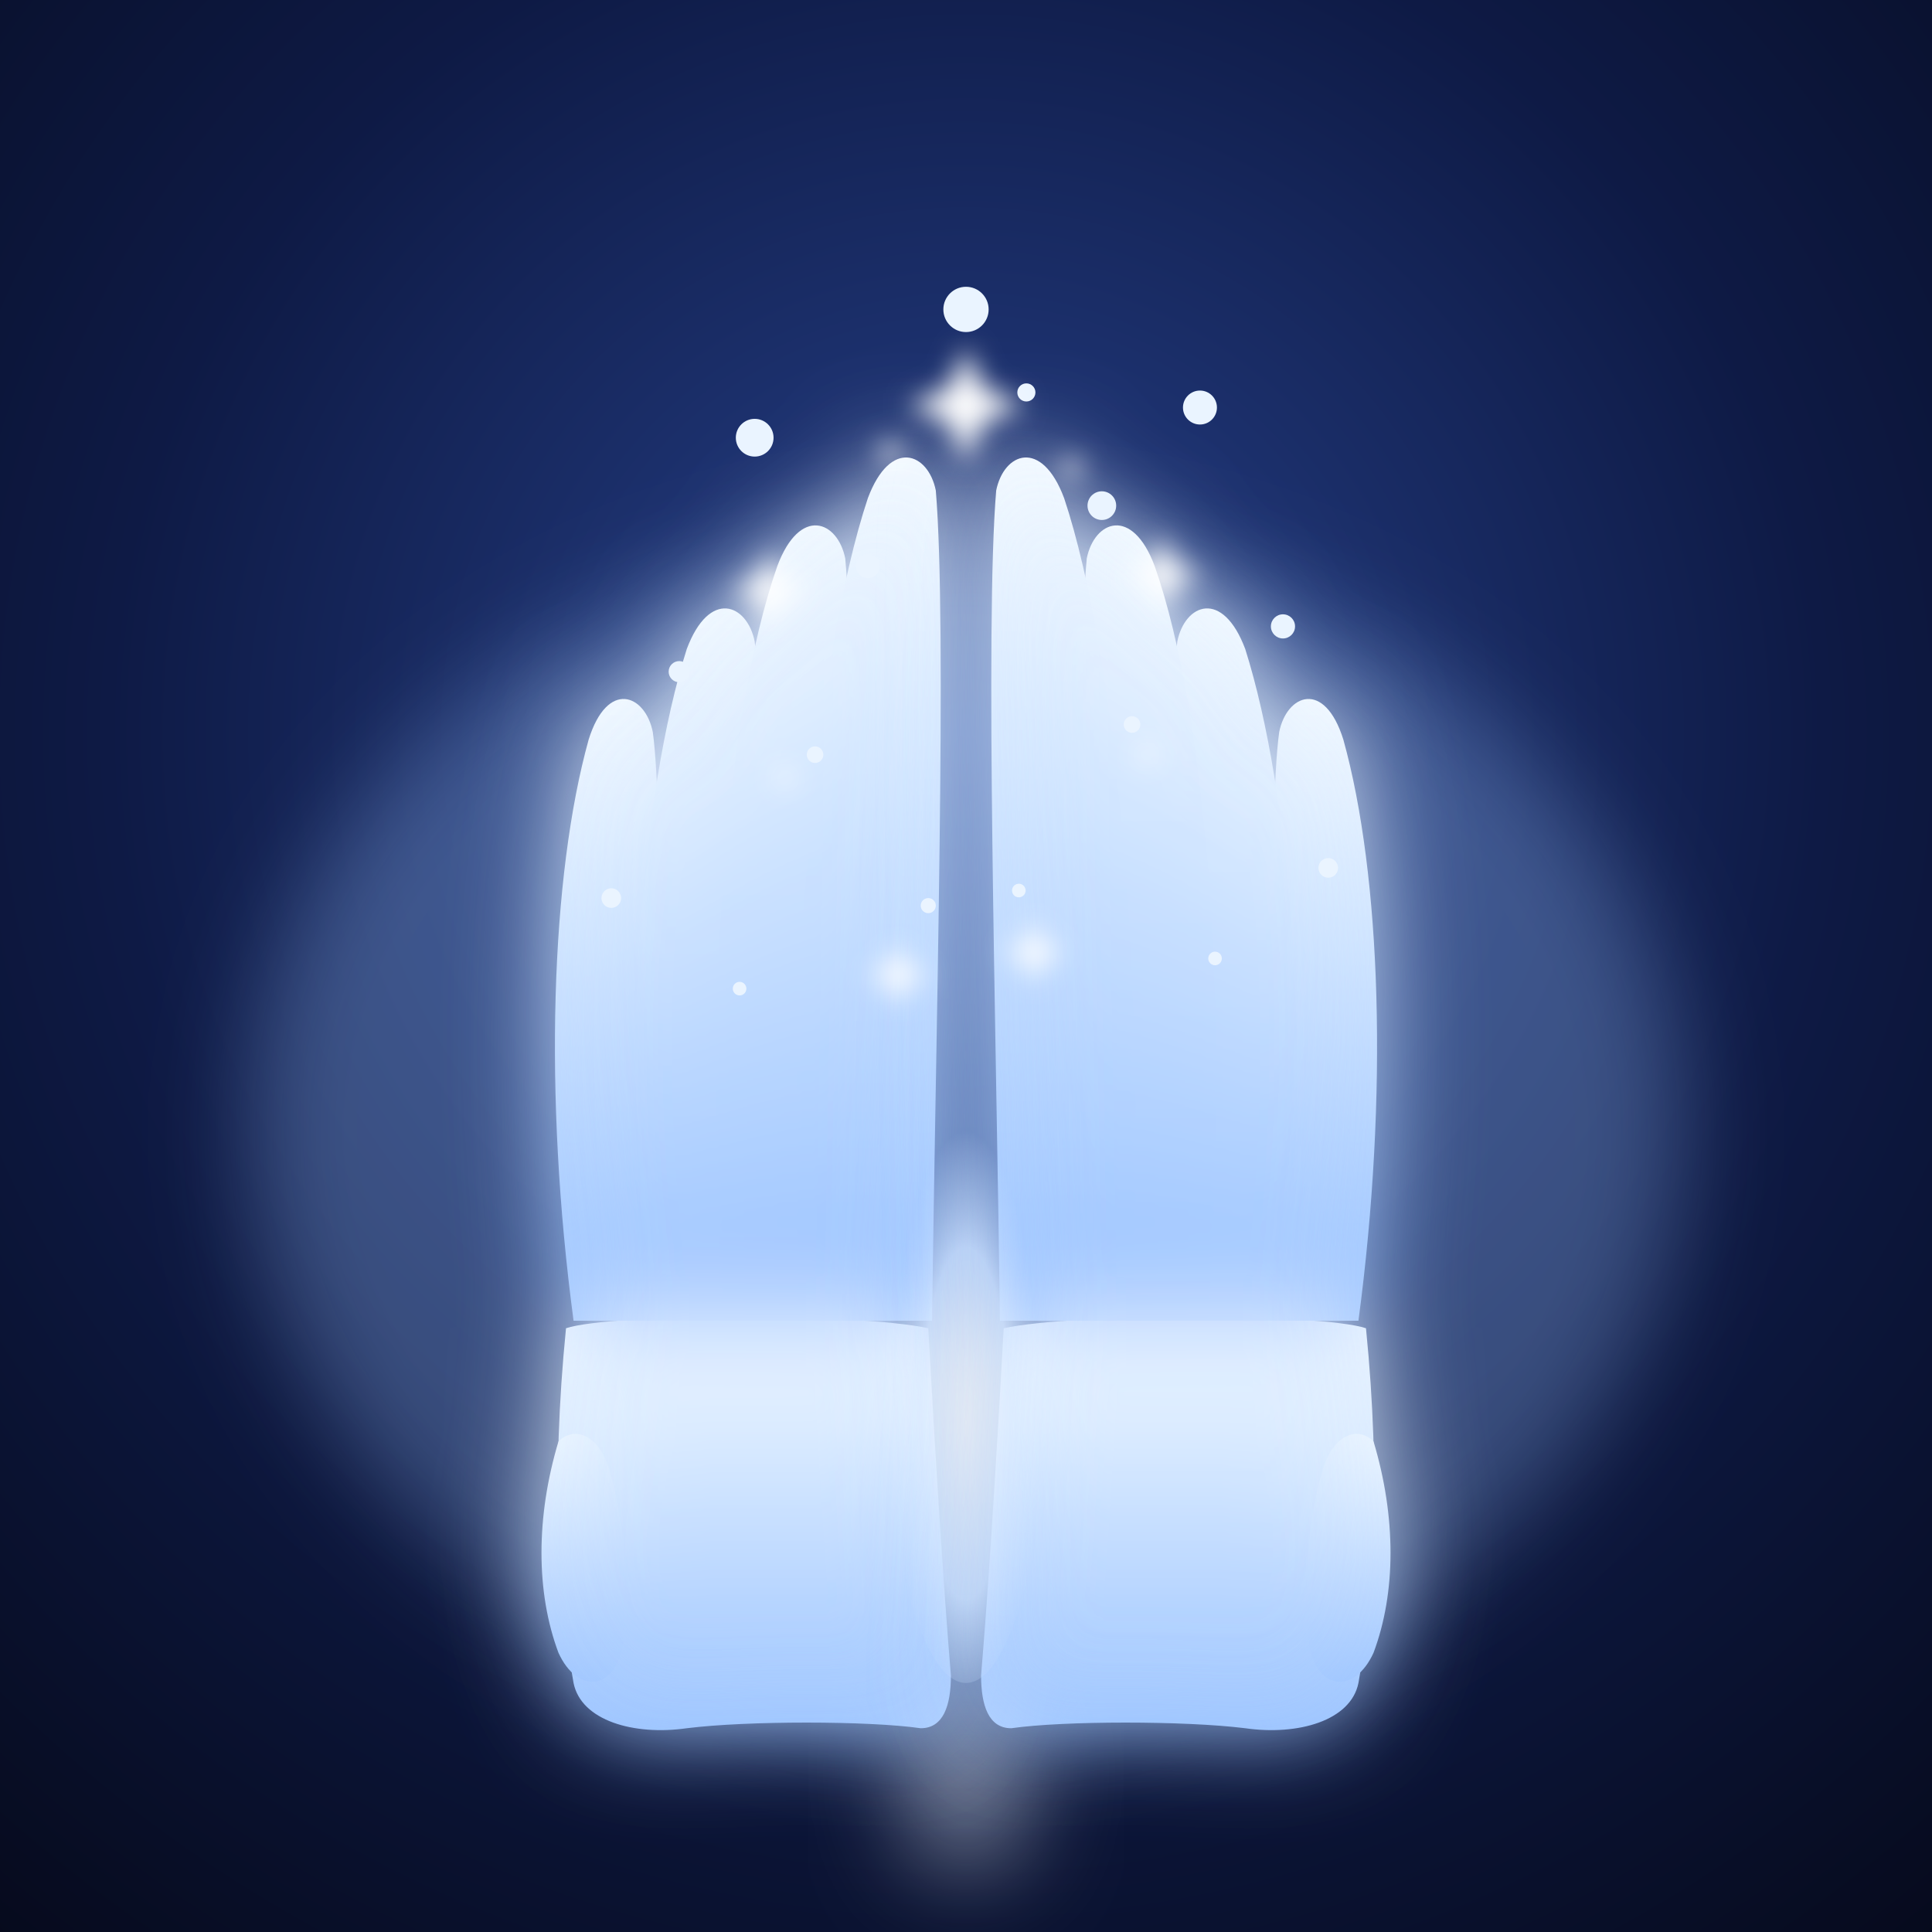
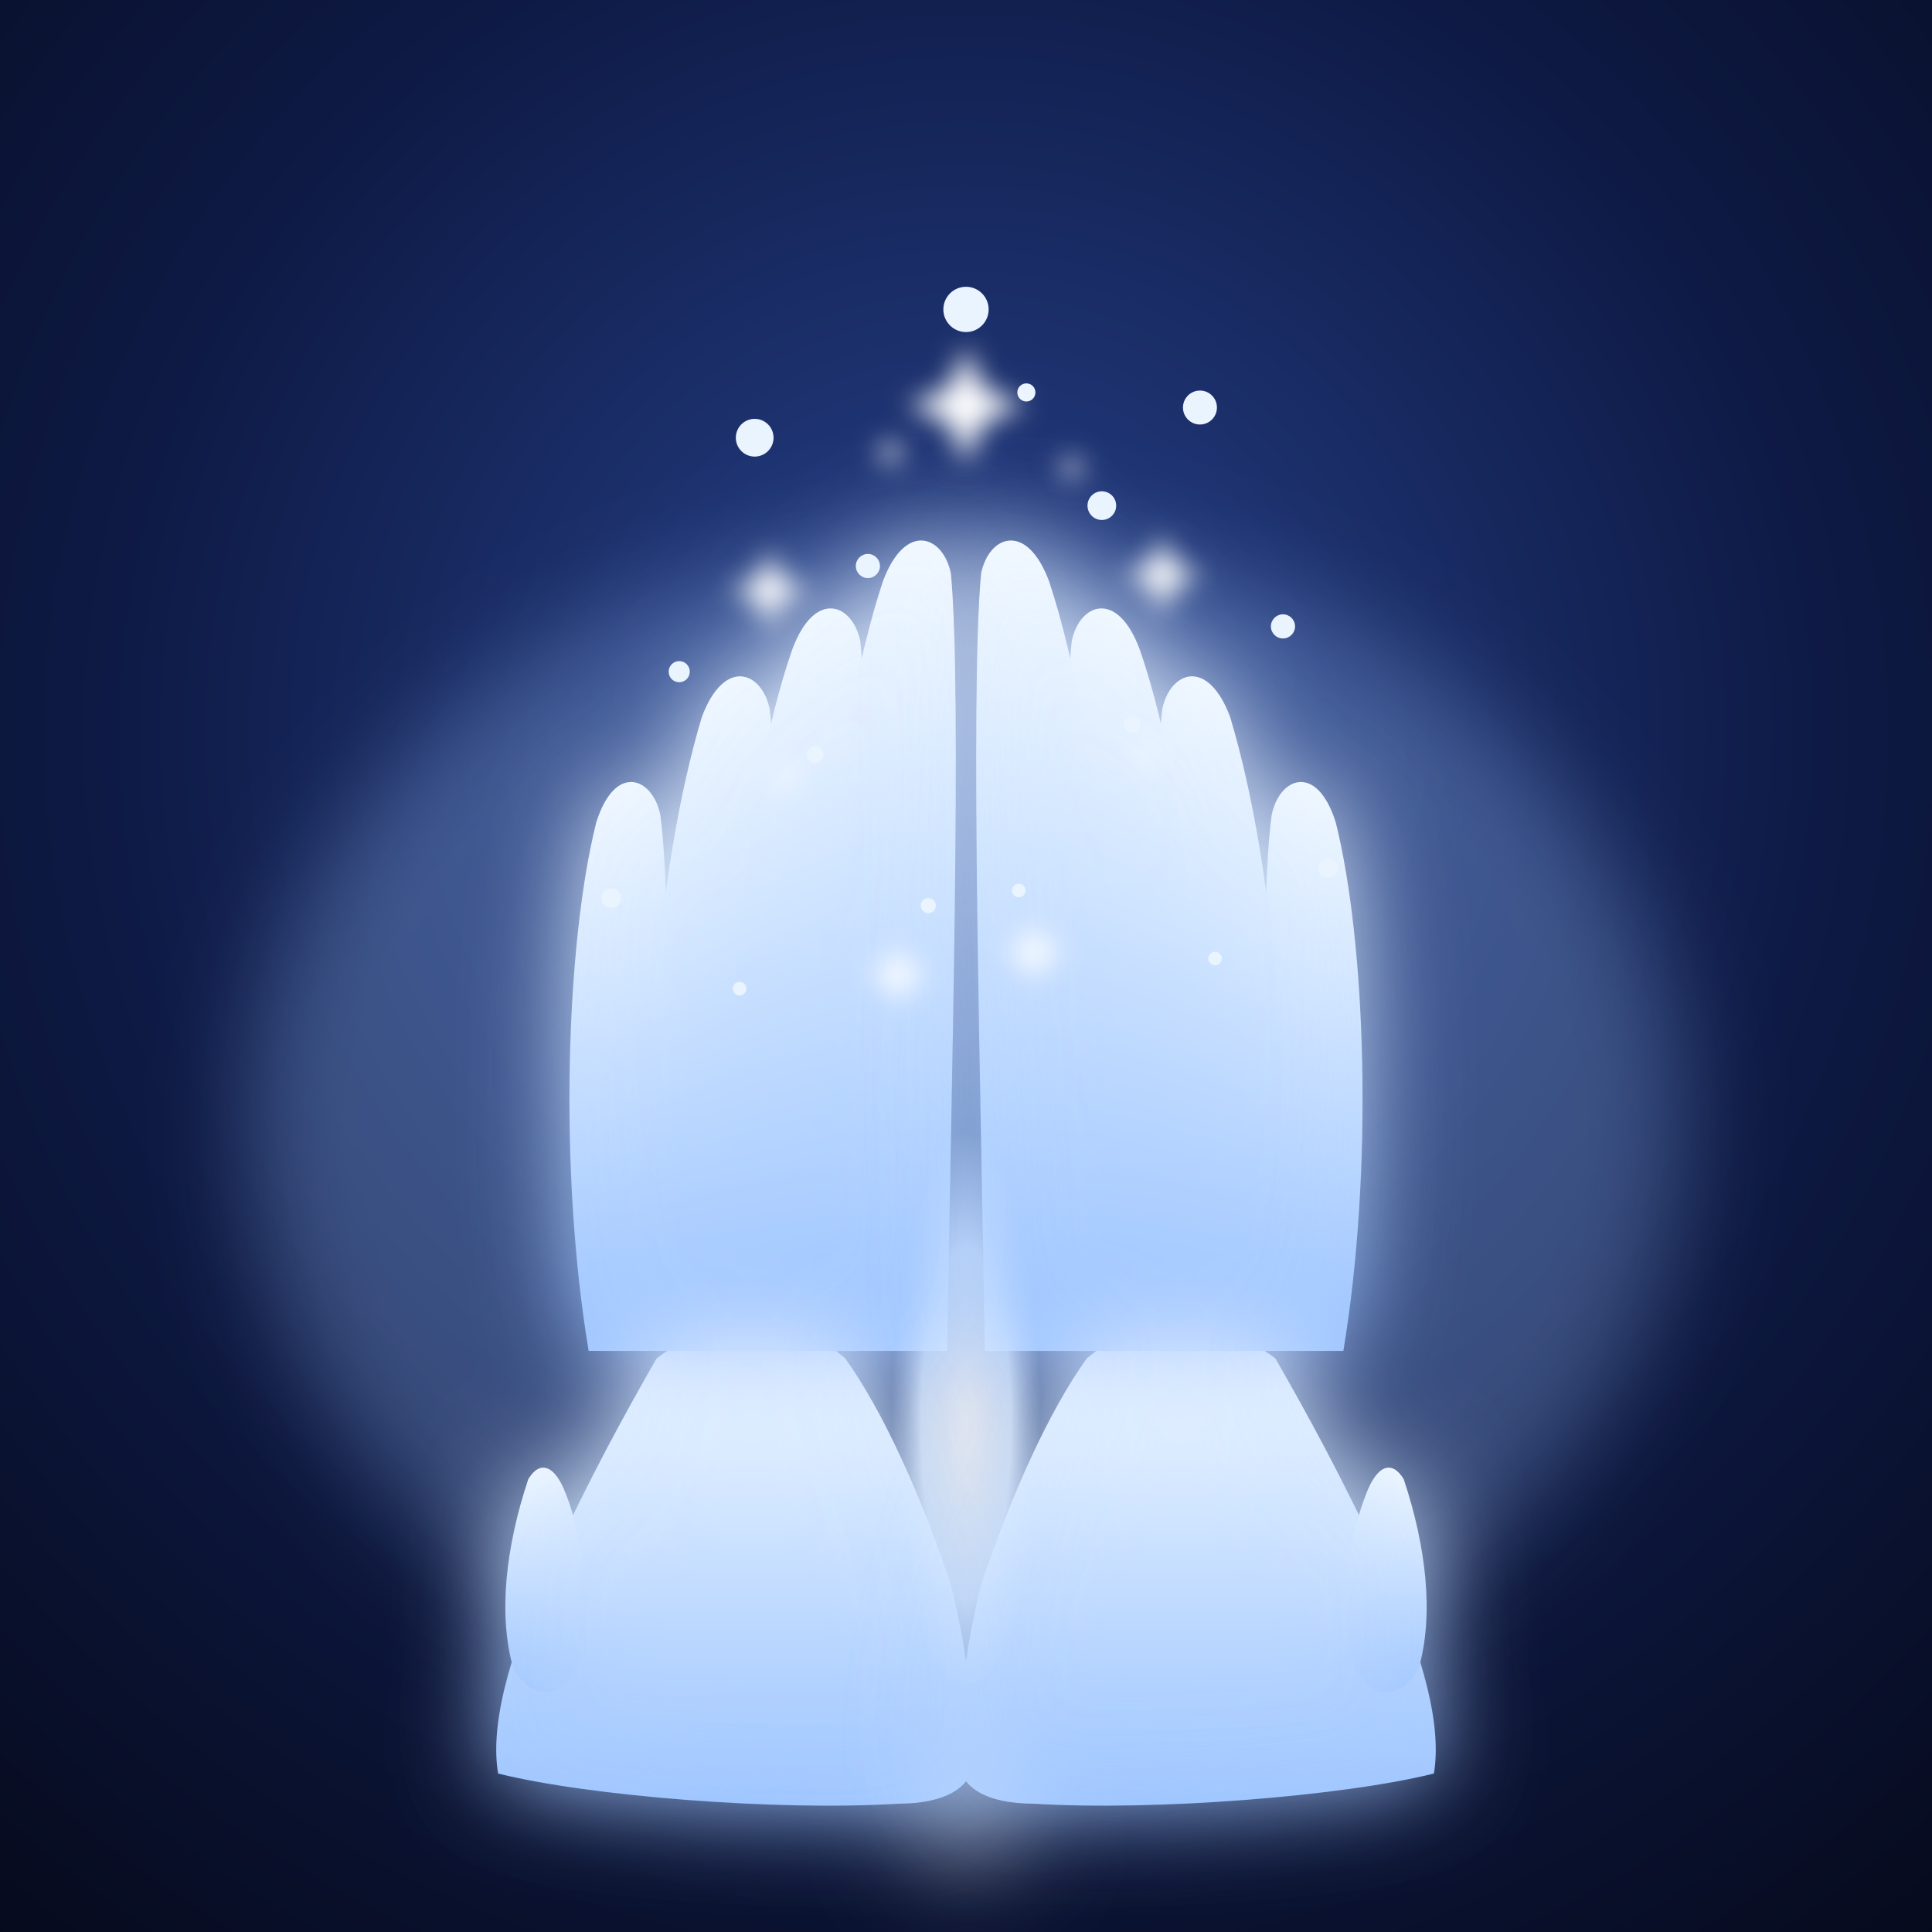
<svg xmlns="http://www.w3.org/2000/svg" width="512" height="512" viewBox="0 0 512 512" role="img" aria-label="Joining Palms">
  <defs>
    <radialGradient id="bg" cx="50%" cy="38%" r="80%">
      <stop offset="0%" stop-color="#27428c" />
      <stop offset="55%" stop-color="#0e1a45" />
      <stop offset="100%" stop-color="#060a1c" />
    </radialGradient>
    <linearGradient id="hand" x1="0" y1="1" x2="0" y2="0">
      <stop offset="0%" stop-color="#9cc4ff" />
      <stop offset="60%" stop-color="#cfe4ff" />
      <stop offset="100%" stop-color="#f2f9ff" />
    </linearGradient>
    <radialGradient id="pressed" cx="50%" cy="60%" r="45%">
      <stop offset="0%" stop-color="#ffffff" />
      <stop offset="60%" stop-color="#dcebff" />
      <stop offset="100%" stop-color="rgba(220,235,255,0)" />
    </radialGradient>
    <filter id="soft" x="-80%" y="-80%" width="260%" height="260%">
      <feGaussianBlur stdDeviation="13" />
    </filter>
    <filter id="spark" x="-120%" y="-120%" width="340%" height="340%">
      <feGaussianBlur stdDeviation="3.5" />
    </filter>
  </defs>
  <rect width="512" height="512" fill="url(#bg)" />
  <ellipse cx="256" cy="300" rx="190" ry="158" fill="#9cc4ff" opacity="0.3" filter="url(#soft)" />
  <g id="handL" fill="url(#hand)">
-     <path d="M 150 352 C 146 392, 148 424, 152 446 C 154 456, 168 460, 182 458 C 198 456, 230 456, 244 458 C 250 458, 252 452, 252 444 C 250 420, 248 388, 246 352 C 228 348, 162 348, 150 352 Z" />
-     <path d="M 152 350 C 144 290, 146 232, 156 196 C 161 180, 171 184, 173 194 C 176 216, 174 284, 173 350 Z" />
-     <path d="M 172 350 C 164 280, 170 210, 182 172 C 188 156, 198 160, 200 170 C 203 196, 200 284, 199 350 Z" />
-     <path d="M 192 350 C 186 270, 192 190, 206 150 C 212 134, 222 138, 224 148 C 227 180, 224 278, 223 350 Z" />
-     <path d="M 212 350 C 208 264, 216 174, 230 132 C 236 116, 246 120, 248 130 C 251 166, 248 272, 247 350 Z" />
-     <path d="M 148 382 C 142 402, 142 422, 148 438 C 153 449, 163 448, 165 436 C 167 420, 165 400, 161 388 C 158 380, 152 378, 148 382 Z" />
+     <path d="M 132 470 C 130 458, 134 440, 146 414 C 156 392, 166 374, 174 360 C 190 348, 210 348, 224 360 C 234 374, 244 396, 252 420 C 256 436, 258 452, 258 466 C 258 474, 250 478, 238 478 C 206 480, 156 476, 132 470 Z" />
+     <path d="M 156 358 C 148 310, 150 250, 158 218 C 163 202, 173 206, 175 216 C 178 238, 177 300, 176 358 Z" />
+     <path d="M 176 358 C 168 296, 174 230, 186 190 C 192 174, 202 178, 204 188 C 207 214, 204 300, 203 358 Z" />
+     <path d="M 196 358 C 190 286, 196 212, 210 172 C 216 156, 226 160, 228 170 C 231 200, 228 296, 227 358 Z" />
+     <path d="M 216 358 C 212 280, 220 196, 234 154 C 240 138, 250 142, 252 152 C 255 184, 252 292, 251 358 Z" />
+     <path d="M 140 392 C 134 410, 132 428, 136 442 C 141 452, 152 450, 154 438 C 157 424, 154 406, 150 396 C 147 388, 143 387, 140 392 Z" />
  </g>
  <use href="#handL" transform="translate(512 0) scale(-1 1)" />
  <ellipse cx="256" cy="360" rx="22" ry="86" fill="url(#pressed)" opacity="0.85" />
  <ellipse cx="256" cy="470" rx="16" ry="26" fill="#eaf4ff" opacity="0.5" filter="url(#soft)" />
  <use href="#handL" filter="url(#soft)" opacity="0.95" />
  <use href="#handL" filter="url(#soft)" opacity="0.9" transform="translate(512 0) scale(-1 1)" />
  <g fill="#eaf4ff">
    <circle cx="200" cy="116" r="5" />
    <circle cx="256" cy="82" r="6" />
    <circle cx="318" cy="108" r="4.5" />
    <circle cx="230" cy="150" r="3.2" />
    <circle cx="292" cy="134" r="3.8" />
    <circle cx="180" cy="178" r="2.8" />
    <circle cx="340" cy="166" r="3.2" />
    <circle cx="272" cy="104" r="2.4" />
    <circle cx="352" cy="230" r="2.6" />
    <circle cx="162" cy="238" r="2.6" />
    <circle cx="216" cy="200" r="2.2" />
    <circle cx="300" cy="192" r="2.2" />
    <circle cx="246" cy="240" r="2.0" />
    <circle cx="270" cy="236" r="1.8" />
    <circle cx="196" cy="262" r="1.8" />
    <circle cx="322" cy="254" r="1.8" />
  </g>
  <g fill="#ffffff" filter="url(#spark)">
    <path d="M 256 92 l 4.5 11 11 4.5 -11 4.5 -4.5 11 -4.5 -11 -11 -4.5 11 -4.5 Z" />
    <path d="M 204 146 l 3 7.5 7.5 3 -7.5 3 -3 7.5 -3 -7.5 -7.5 -3 7.5 -3 Z" />
    <path d="M 308 142 l 3 7.5 7.5 3 -7.5 3 -3 7.5 -3 -7.5 -7.5 -3 7.5 -3 Z" />
    <path d="M 238 250 l 2.4 6 6 2.4 -6 2.4 -2.4 6 -2.4 -6 -6 -2.4 6 -2.4 Z" />
    <path d="M 274 244 l 2.4 6 6 2.4 -6 2.4 -2.4 6 -2.4 -6 -6 -2.4 6 -2.4 Z" />
    <circle cx="236" cy="120" r="2.6" />
    <circle cx="284" cy="124" r="2.4" />
    <circle cx="208" cy="206" r="2.2" />
    <circle cx="304" cy="200" r="2.2" />
  </g>
</svg>
